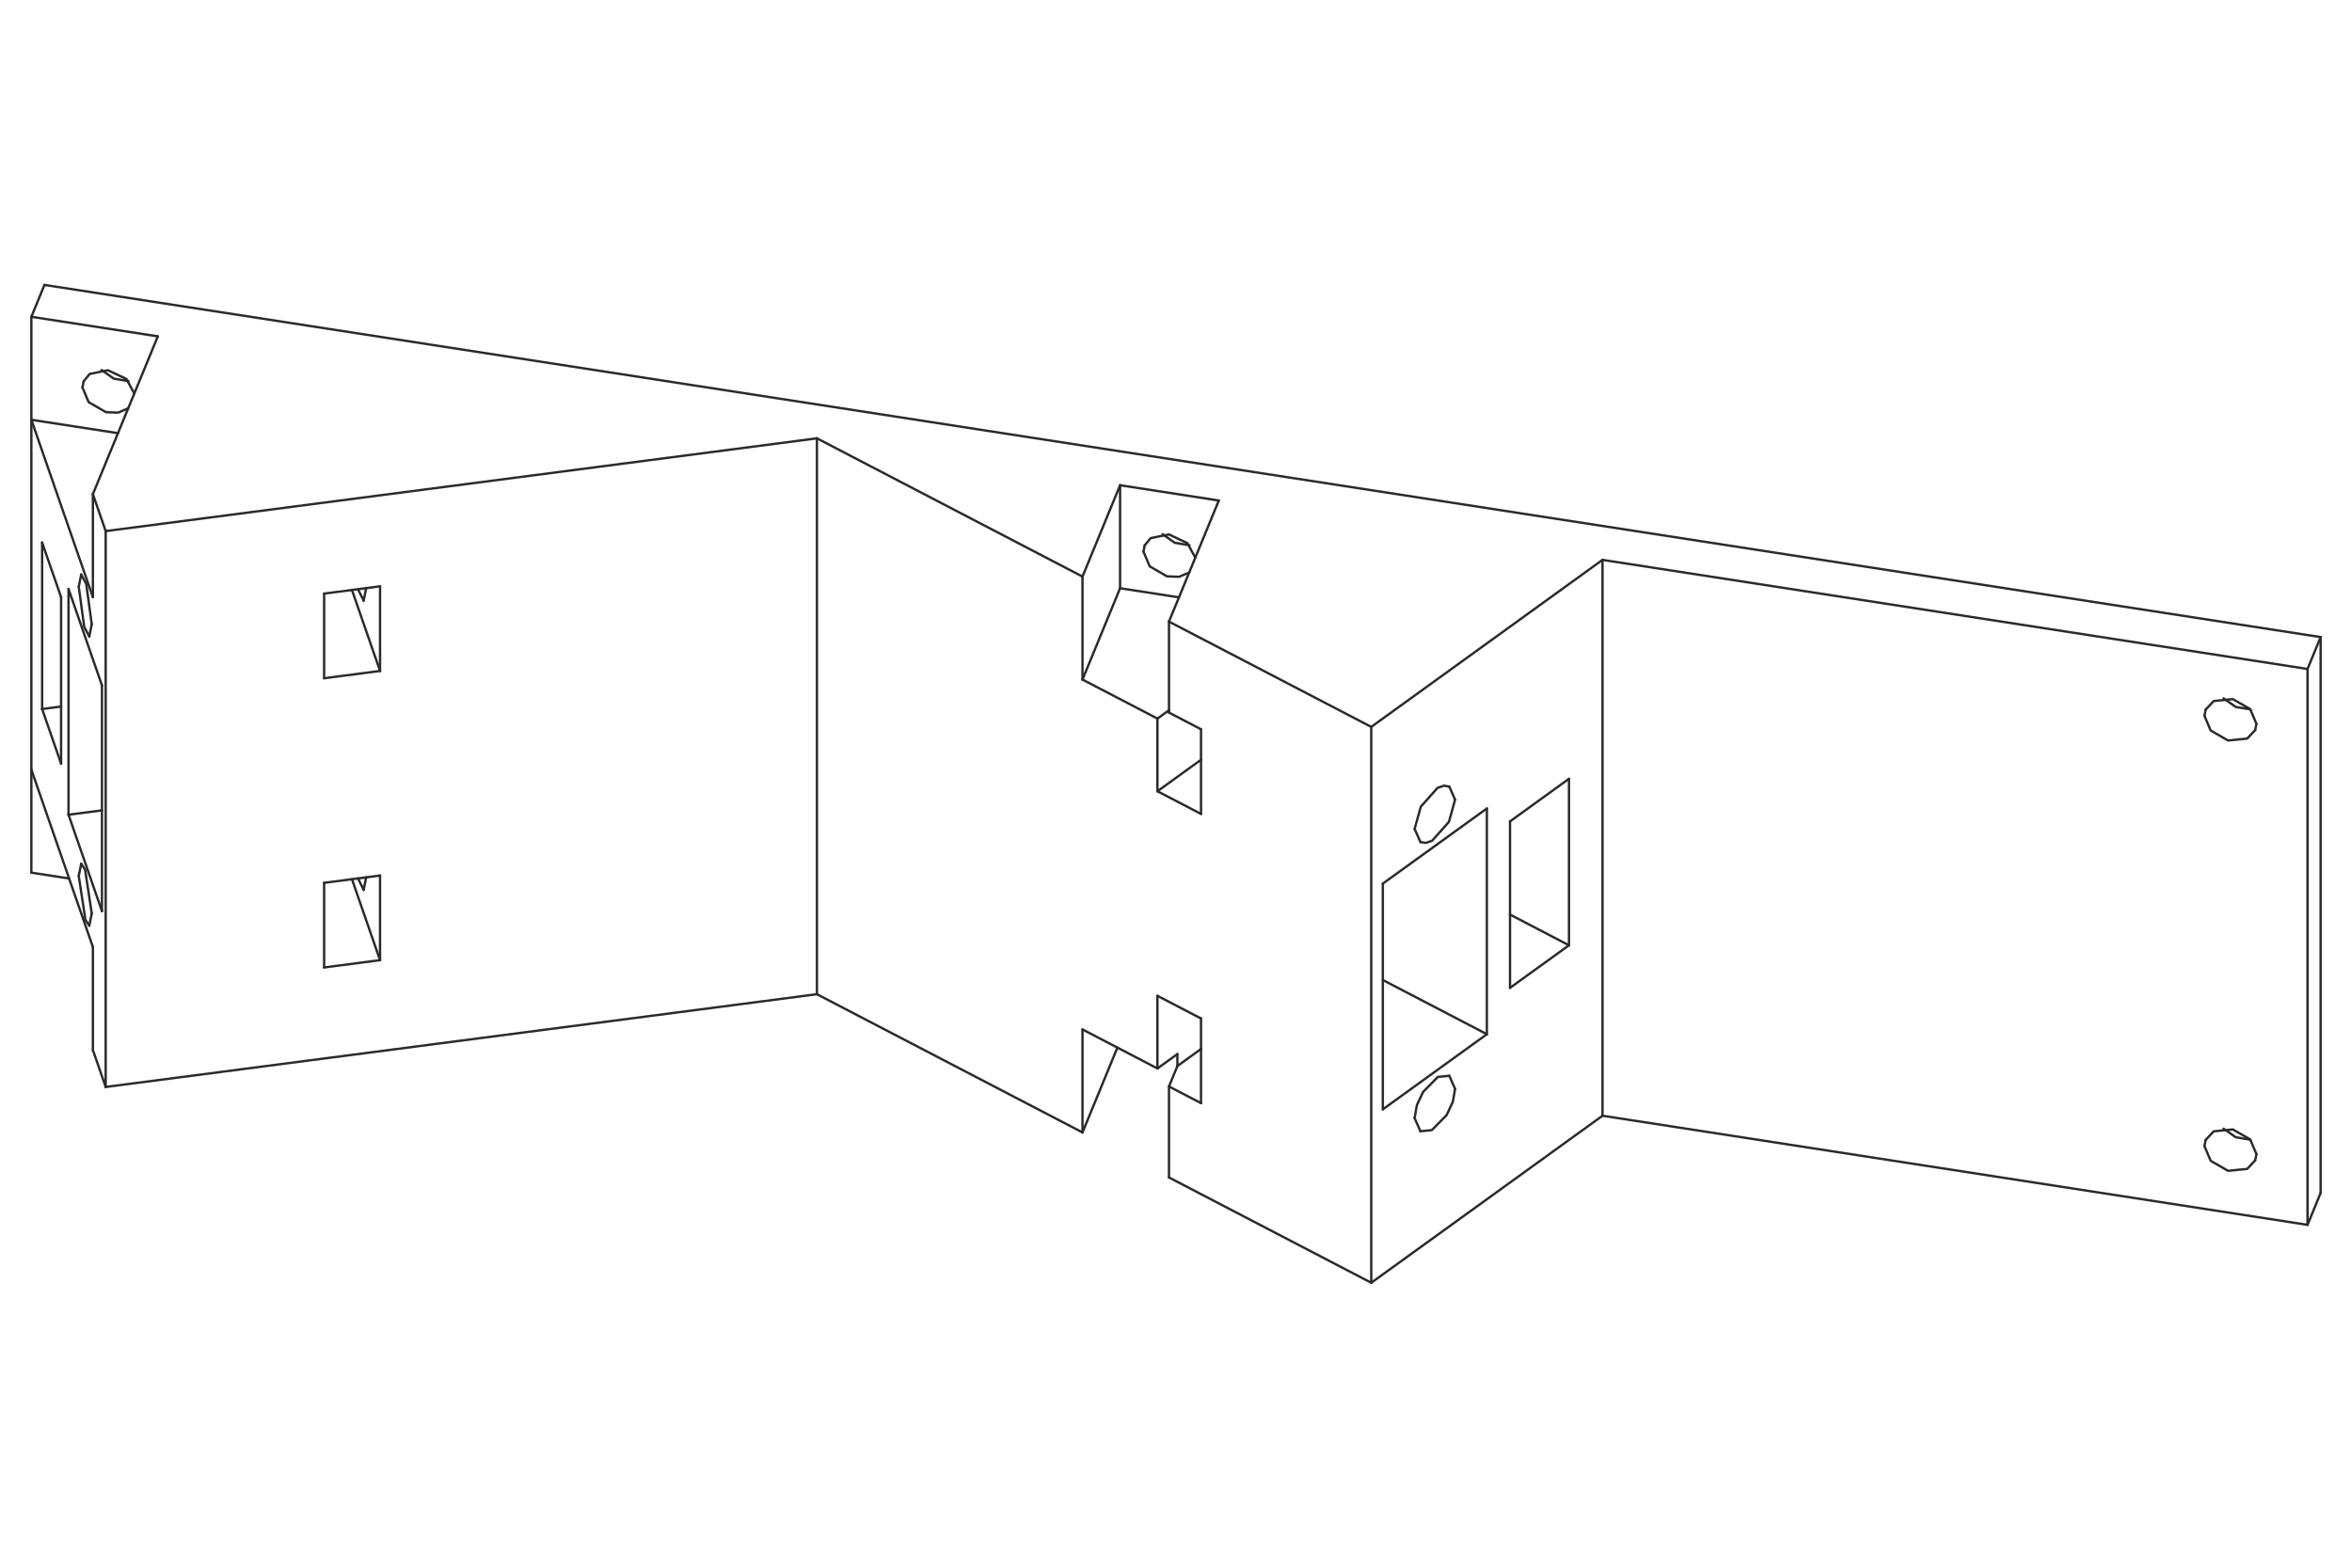
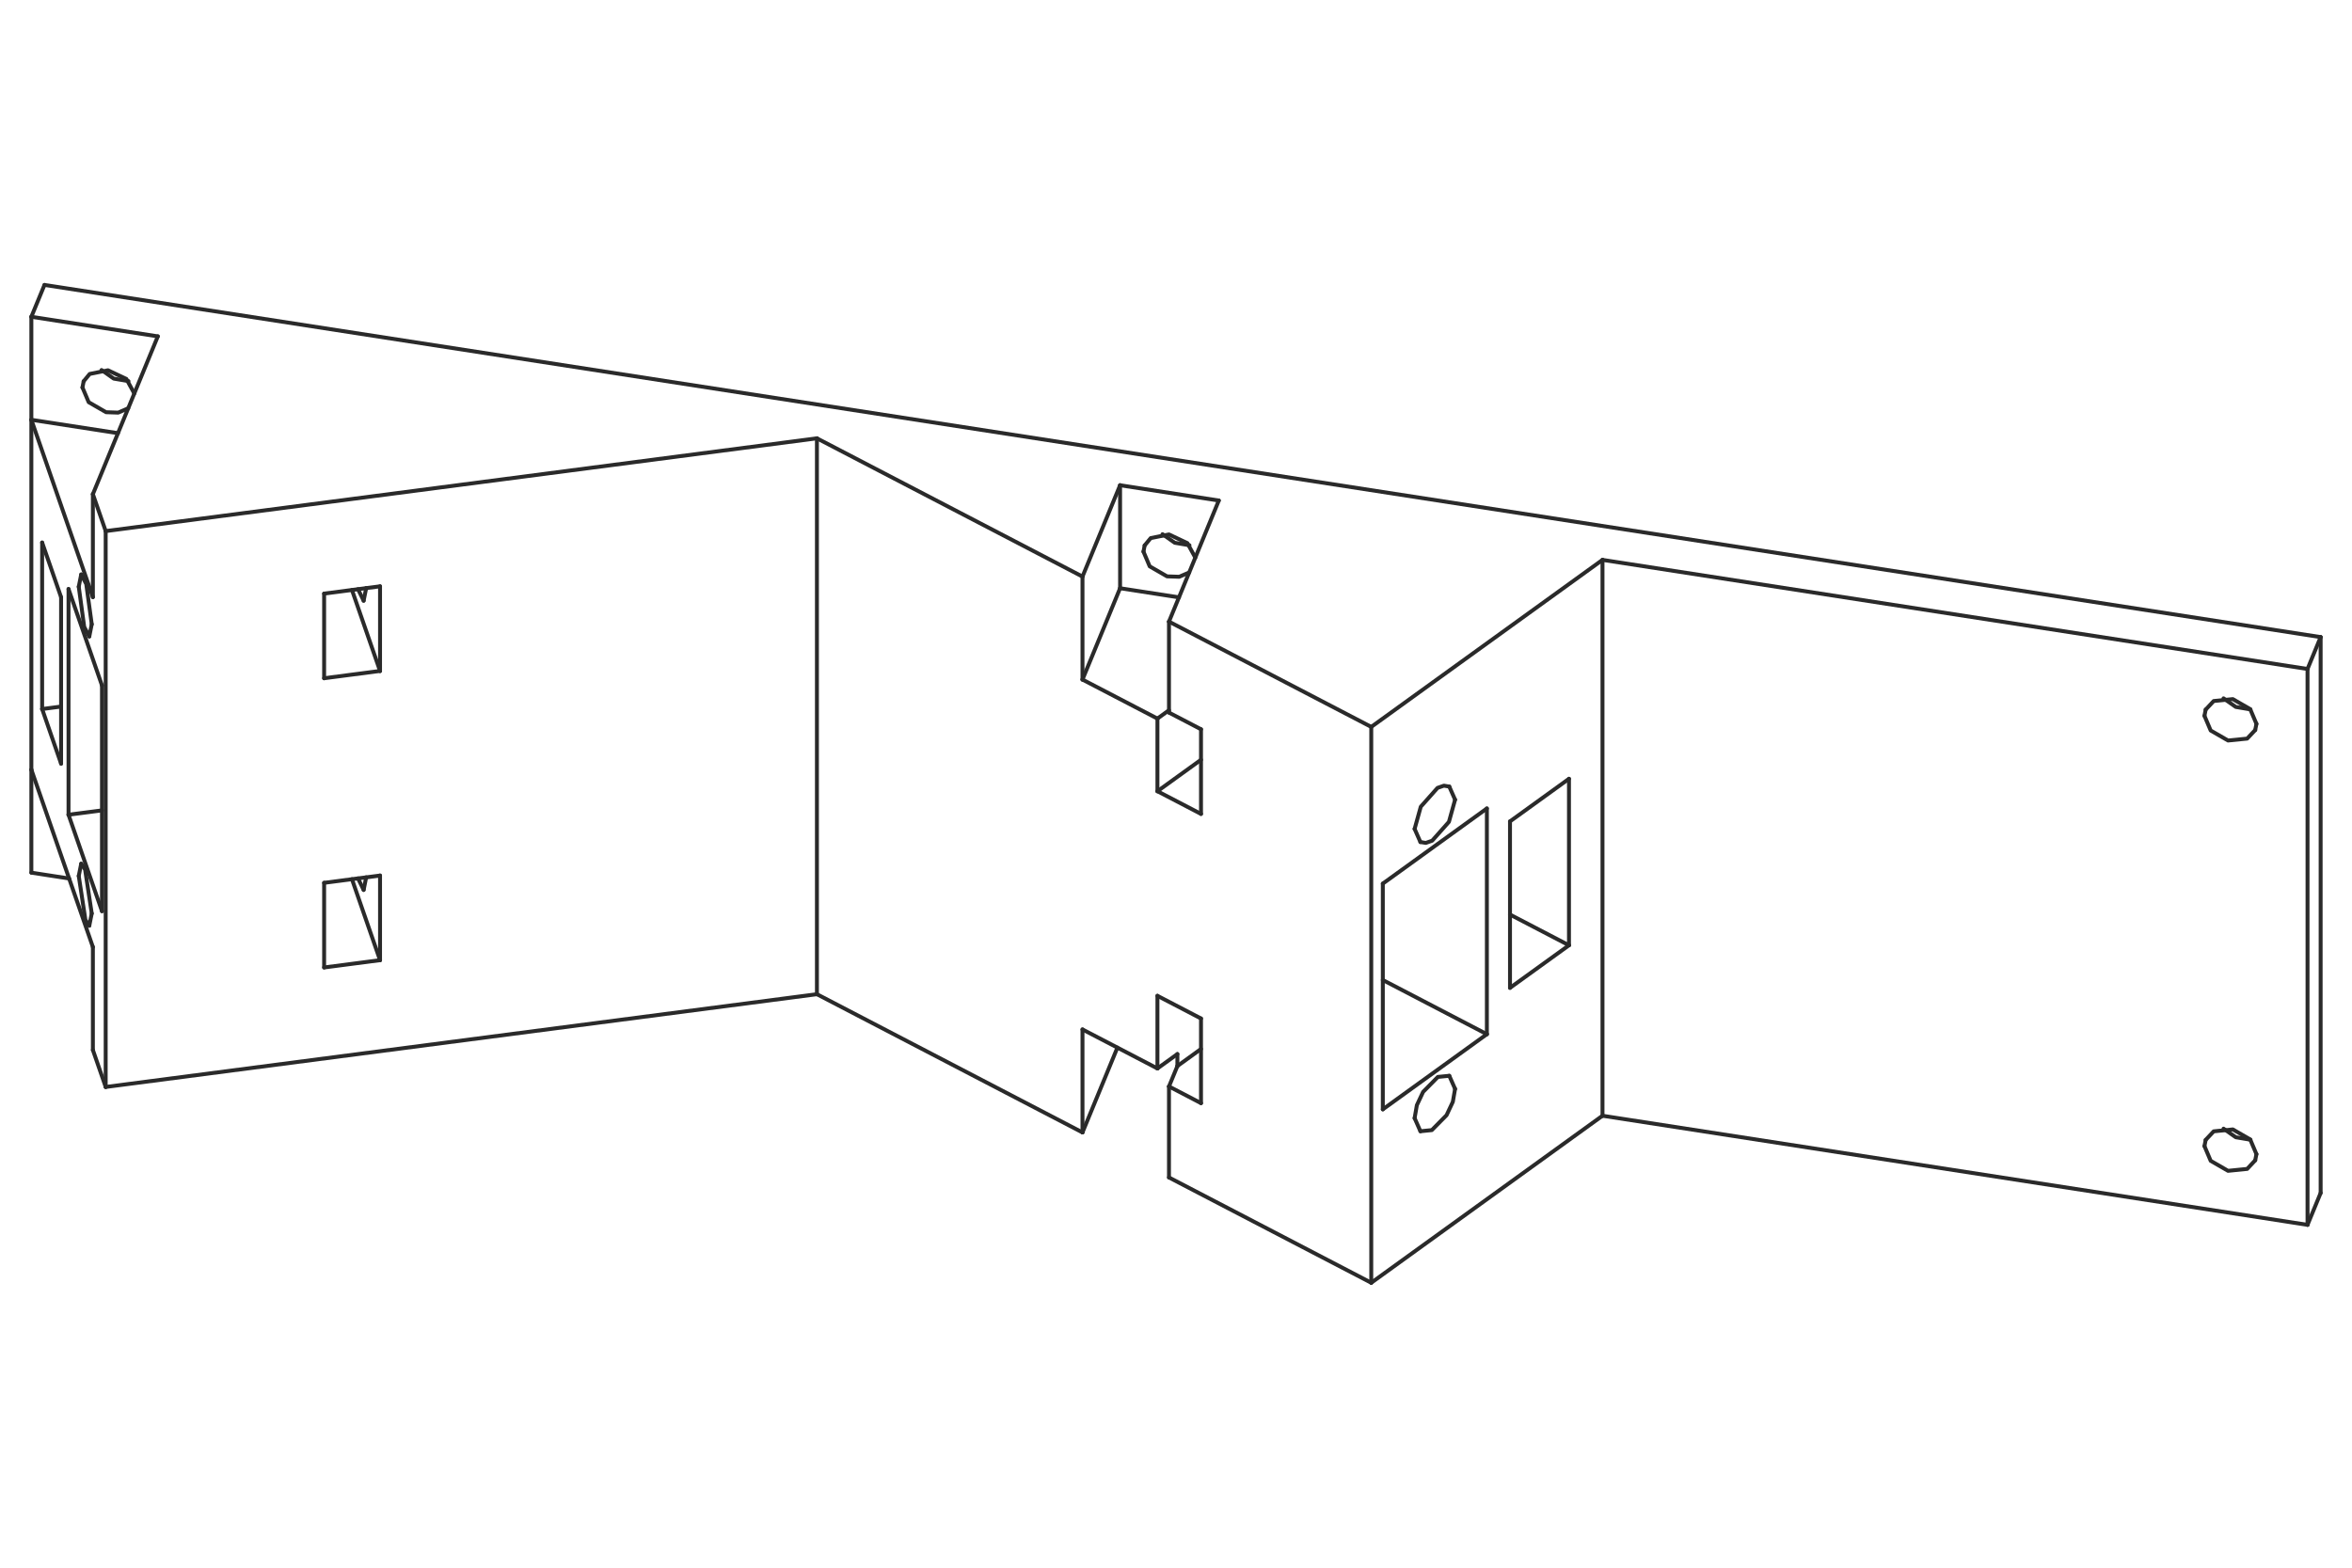
<svg xmlns="http://www.w3.org/2000/svg" width="1200" height="800" viewBox="0 0 1200 800" style="background: #ffffff;">
-   <path d="M 1124.72,365.28 L 1127.90,372.78 L 1136.76,377.89 L 1146.52,376.91 L 1150.62,372.53" fill="none" stroke="#2a2a2a" stroke-width="1.2" stroke-linecap="round" stroke-linejoin="round" />
-   <path d="M 1150.62,372.53 L 1151.24,369.38" fill="none" stroke="#2a2a2a" stroke-width="1.2" stroke-linecap="round" stroke-linejoin="round" />
-   <path d="M 1148.19,362.02 L 1140.69,360.75 L 1134.46,356.37" fill="none" stroke="#2a2a2a" stroke-width="1.2" stroke-linecap="round" stroke-linejoin="round" />
-   <path d="M 1124.72,584.86 L 1127.90,592.37 L 1136.76,597.48 L 1146.52,596.50 L 1150.62,592.11" fill="none" stroke="#2a2a2a" stroke-width="1.2" stroke-linecap="round" stroke-linejoin="round" />
-   <path d="M 1150.62,592.11 L 1151.24,588.96" fill="none" stroke="#2a2a2a" stroke-width="1.2" stroke-linecap="round" stroke-linejoin="round" />
-   <path d="M 1148.19,581.61 L 1140.69,580.34 L 1134.46,575.96" fill="none" stroke="#2a2a2a" stroke-width="1.2" stroke-linecap="round" stroke-linejoin="round" />
-   <path d="M 583.40,281.50 L 586.58,289.01 L 595.43,294.12 L 601.65,294.33 L 606.74,292.13" fill="none" stroke="#2a2a2a" stroke-width="1.2" stroke-linecap="round" stroke-linejoin="round" />
-   <path d="M 606.87,278.25 L 599.36,276.98 L 593.13,272.60" fill="none" stroke="#2a2a2a" stroke-width="1.2" stroke-linecap="round" stroke-linejoin="round" />
-   <path d="M 42.07,197.73 L 45.25,205.24 L 54.11,210.35 L 60.32,210.56 L 65.41,208.35" fill="none" stroke="#2a2a2a" stroke-width="1.2" stroke-linecap="round" stroke-linejoin="round" />
-   <path d="M 65.54,194.48 L 58.04,193.21 L 51.81,188.83" fill="none" stroke="#2a2a2a" stroke-width="1.2" stroke-linecap="round" stroke-linejoin="round" />
-   <path d="M 186.79,300.29 L 185.53,306.54" fill="none" stroke="#2a2a2a" stroke-width="1.2" stroke-linecap="round" stroke-linejoin="round" />
-   <path d="M 185.53,306.54 L 182.67,300.66" fill="none" stroke="#2a2a2a" stroke-width="1.2" stroke-linecap="round" stroke-linejoin="round" />
-   <path d="M 186.79,447.88 L 185.53,454.13" fill="none" stroke="#2a2a2a" stroke-width="1.2" stroke-linecap="round" stroke-linejoin="round" />
-   <path d="M 185.53,454.13 L 182.67,448.25" fill="none" stroke="#2a2a2a" stroke-width="1.2" stroke-linecap="round" stroke-linejoin="round" />
-   <path d="M 40.18,299.41 L 42.97,319.92 L 45.56,324.80" fill="none" stroke="#2a2a2a" stroke-width="1.2" stroke-linecap="round" stroke-linejoin="round" />
-   <path d="M 45.56,324.80 L 46.81,318.55" fill="none" stroke="#2a2a2a" stroke-width="1.2" stroke-linecap="round" stroke-linejoin="round" />
-   <path d="M 46.81,466.14 L 45.56,472.39" fill="none" stroke="#2a2a2a" stroke-width="1.2" stroke-linecap="round" stroke-linejoin="round" />
-   <path d="M 45.56,472.39 L 43.58,469.42 L 40.18,447.00" fill="none" stroke="#2a2a2a" stroke-width="1.2" stroke-linecap="round" stroke-linejoin="round" />
-   <path d="M 721.74,423.00 L 724.88,411.68 L 733.43,402.07 L 736.68,400.93 L 739.43,401.39" fill="none" stroke="#2a2a2a" stroke-width="1.2" stroke-linecap="round" stroke-linejoin="round" />
-   <path d="M 739.43,401.39 L 742.39,408.08" fill="none" stroke="#2a2a2a" stroke-width="1.2" stroke-linecap="round" stroke-linejoin="round" />
-   <path d="M 742.39,555.67 L 739.43,548.98" fill="none" stroke="#2a2a2a" stroke-width="1.2" stroke-linecap="round" stroke-linejoin="round" />
-   <path d="M 739.43,548.98 L 733.61,549.56 L 726.08,557.19 L 722.89,563.98 L 721.74,570.59" fill="none" stroke="#2a2a2a" stroke-width="1.2" stroke-linecap="round" stroke-linejoin="round" />
-   <path d="M 1184.00,325.11 L 22.69,145.40" fill="none" stroke="#2a2a2a" stroke-width="1.2" stroke-linecap="round" stroke-linejoin="round" />
-   <path d="M 1184.00,325.11 L 1184.00,608.78" fill="none" stroke="#2a2a2a" stroke-width="1.2" stroke-linecap="round" stroke-linejoin="round" />
-   <path d="M 16.00,445.32 L 16.00,392.76" fill="none" stroke="#2a2a2a" stroke-width="1.2" stroke-linecap="round" stroke-linejoin="round" />
-   <path d="M 16.00,214.22 L 16.00,392.76" fill="none" stroke="#2a2a2a" stroke-width="1.2" stroke-linecap="round" stroke-linejoin="round" />
-   <path d="M 16.00,161.66 L 16.00,214.22" fill="none" stroke="#2a2a2a" stroke-width="1.2" stroke-linecap="round" stroke-linejoin="round" />
-   <path d="M 22.69,145.40 L 16.00,161.66" fill="none" stroke="#2a2a2a" stroke-width="1.2" stroke-linecap="round" stroke-linejoin="round" />
-   <path d="M 52.03,464.98 L 52.03,349.78" fill="none" stroke="#2a2a2a" stroke-width="1.2" stroke-linecap="round" stroke-linejoin="round" />
-   <path d="M 34.96,415.76 L 34.96,300.57" fill="none" stroke="#2a2a2a" stroke-width="1.2" stroke-linecap="round" stroke-linejoin="round" />
-   <path d="M 34.96,415.76 L 52.03,413.54" fill="none" stroke="#2a2a2a" stroke-width="1.2" stroke-linecap="round" stroke-linejoin="round" />
-   <path d="M 758.61,527.75 L 705.52,500.11" fill="none" stroke="#2a2a2a" stroke-width="1.2" stroke-linecap="round" stroke-linejoin="round" />
-   <path d="M 758.61,527.75 L 758.61,412.56" fill="none" stroke="#2a2a2a" stroke-width="1.2" stroke-linecap="round" stroke-linejoin="round" />
-   <path d="M 705.52,566.11 L 705.52,450.91" fill="none" stroke="#2a2a2a" stroke-width="1.2" stroke-linecap="round" stroke-linejoin="round" />
-   <path d="M 21.50,361.82 L 31.17,360.56" fill="none" stroke="#2a2a2a" stroke-width="1.2" stroke-linecap="round" stroke-linejoin="round" />
-   <path d="M 31.17,389.71 L 21.50,361.82" fill="none" stroke="#2a2a2a" stroke-width="1.2" stroke-linecap="round" stroke-linejoin="round" />
-   <path d="M 31.17,304.76 L 21.50,276.87" fill="none" stroke="#2a2a2a" stroke-width="1.2" stroke-linecap="round" stroke-linejoin="round" />
-   <path d="M 800.50,482.38 L 770.41,504.11" fill="none" stroke="#2a2a2a" stroke-width="1.2" stroke-linecap="round" stroke-linejoin="round" />
-   <path d="M 800.50,482.38 L 770.41,466.71" fill="none" stroke="#2a2a2a" stroke-width="1.2" stroke-linecap="round" stroke-linejoin="round" />
-   <path d="M 800.50,397.42 L 770.41,419.16" fill="none" stroke="#2a2a2a" stroke-width="1.2" stroke-linecap="round" stroke-linejoin="round" />
-   <path d="M 596.42,554.43 L 600.71,544.01" fill="none" stroke="#2a2a2a" stroke-width="1.2" stroke-linecap="round" stroke-linejoin="round" />
-   <path d="M 612.76,562.94 L 596.42,554.43" fill="none" stroke="#2a2a2a" stroke-width="1.2" stroke-linecap="round" stroke-linejoin="round" />
-   <path d="M 612.76,535.30 L 600.71,544.01" fill="none" stroke="#2a2a2a" stroke-width="1.2" stroke-linecap="round" stroke-linejoin="round" />
-   <path d="M 52.03,464.98 L 34.96,415.76" fill="none" stroke="#2a2a2a" stroke-width="1.2" stroke-linecap="round" stroke-linejoin="round" />
-   <path d="M 52.03,349.78 L 34.96,300.57" fill="none" stroke="#2a2a2a" stroke-width="1.2" stroke-linecap="round" stroke-linejoin="round" />
-   <path d="M 31.17,389.71 L 31.17,304.76" fill="none" stroke="#2a2a2a" stroke-width="1.2" stroke-linecap="round" stroke-linejoin="round" />
-   <path d="M 21.50,361.82 L 21.50,276.87" fill="none" stroke="#2a2a2a" stroke-width="1.2" stroke-linecap="round" stroke-linejoin="round" />
-   <path d="M 40.18,447.00 L 41.43,440.75" fill="none" stroke="#2a2a2a" stroke-width="1.2" stroke-linecap="round" stroke-linejoin="round" />
-   <path d="M 41.43,440.75 L 43.41,443.72 L 46.81,466.14" fill="none" stroke="#2a2a2a" stroke-width="1.2" stroke-linecap="round" stroke-linejoin="round" />
-   <path d="M 46.81,318.55 L 44.01,298.04 L 41.43,293.16" fill="none" stroke="#2a2a2a" stroke-width="1.2" stroke-linecap="round" stroke-linejoin="round" />
-   <path d="M 41.43,293.16 L 40.18,299.41" fill="none" stroke="#2a2a2a" stroke-width="1.2" stroke-linecap="round" stroke-linejoin="round" />
-   <path d="M 47.39,535.83 L 47.39,483.27" fill="none" stroke="#2a2a2a" stroke-width="1.2" stroke-linecap="round" stroke-linejoin="round" />
-   <path d="M 53.92,554.68 L 47.39,535.83" fill="none" stroke="#2a2a2a" stroke-width="1.2" stroke-linecap="round" stroke-linejoin="round" />
-   <path d="M 53.92,271.02 L 53.92,554.68" fill="none" stroke="#2a2a2a" stroke-width="1.2" stroke-linecap="round" stroke-linejoin="round" />
-   <path d="M 53.92,271.02 L 47.39,252.17" fill="none" stroke="#2a2a2a" stroke-width="1.2" stroke-linecap="round" stroke-linejoin="round" />
-   <path d="M 47.39,252.17 L 47.39,304.72" fill="none" stroke="#2a2a2a" stroke-width="1.2" stroke-linecap="round" stroke-linejoin="round" />
-   <path d="M 16.00,214.22 L 47.39,304.72" fill="none" stroke="#2a2a2a" stroke-width="1.2" stroke-linecap="round" stroke-linejoin="round" />
-   <path d="M 16.00,392.76 L 47.39,483.27" fill="none" stroke="#2a2a2a" stroke-width="1.2" stroke-linecap="round" stroke-linejoin="round" />
-   <path d="M 16.00,445.32 L 35.26,448.30" fill="none" stroke="#2a2a2a" stroke-width="1.2" stroke-linecap="round" stroke-linejoin="round" />
-   <path d="M 1184.00,608.78 L 1177.31,625.04" fill="none" stroke="#2a2a2a" stroke-width="1.2" stroke-linecap="round" stroke-linejoin="round" />
-   <path d="M 1177.31,625.04 L 817.60,569.37" fill="none" stroke="#2a2a2a" stroke-width="1.2" stroke-linecap="round" stroke-linejoin="round" />
-   <path d="M 817.60,569.37 L 699.62,654.60" fill="none" stroke="#2a2a2a" stroke-width="1.2" stroke-linecap="round" stroke-linejoin="round" />
-   <path d="M 699.62,654.60 L 596.42,600.87" fill="none" stroke="#2a2a2a" stroke-width="1.2" stroke-linecap="round" stroke-linejoin="round" />
-   <path d="M 552.29,577.89 L 570.10,534.61" fill="none" stroke="#2a2a2a" stroke-width="1.2" stroke-linecap="round" stroke-linejoin="round" />
-   <path d="M 552.29,577.89 L 416.80,507.35" fill="none" stroke="#2a2a2a" stroke-width="1.2" stroke-linecap="round" stroke-linejoin="round" />
-   <path d="M 416.80,507.35 L 53.92,554.68" fill="none" stroke="#2a2a2a" stroke-width="1.2" stroke-linecap="round" stroke-linejoin="round" />
-   <path d="M 721.74,570.59 L 724.70,577.28" fill="none" stroke="#2a2a2a" stroke-width="1.2" stroke-linecap="round" stroke-linejoin="round" />
-   <path d="M 724.70,577.28 L 730.52,576.70 L 738.05,569.07 L 741.24,562.27 L 742.39,555.67" fill="none" stroke="#2a2a2a" stroke-width="1.2" stroke-linecap="round" stroke-linejoin="round" />
-   <path d="M 742.39,408.08 L 739.25,419.40 L 730.71,429.01 L 727.45,430.14 L 724.70,429.69" fill="none" stroke="#2a2a2a" stroke-width="1.2" stroke-linecap="round" stroke-linejoin="round" />
-   <path d="M 724.70,429.69 L 721.74,423.00" fill="none" stroke="#2a2a2a" stroke-width="1.2" stroke-linecap="round" stroke-linejoin="round" />
-   <path d="M 590.53,545.24 L 590.53,508.17" fill="none" stroke="#2a2a2a" stroke-width="1.2" stroke-linecap="round" stroke-linejoin="round" />
-   <path d="M 590.53,545.24 L 600.71,537.89" fill="none" stroke="#2a2a2a" stroke-width="1.2" stroke-linecap="round" stroke-linejoin="round" />
-   <path d="M 600.71,544.01 L 600.71,537.89" fill="none" stroke="#2a2a2a" stroke-width="1.2" stroke-linecap="round" stroke-linejoin="round" />
-   <path d="M 612.76,519.74 L 590.53,508.17" fill="none" stroke="#2a2a2a" stroke-width="1.2" stroke-linecap="round" stroke-linejoin="round" />
-   <path d="M 612.76,562.94 L 612.76,519.74" fill="none" stroke="#2a2a2a" stroke-width="1.2" stroke-linecap="round" stroke-linejoin="round" />
-   <path d="M 612.76,415.35 L 612.76,372.15" fill="none" stroke="#2a2a2a" stroke-width="1.2" stroke-linecap="round" stroke-linejoin="round" />
-   <path d="M 612.76,387.71 L 590.53,403.77" fill="none" stroke="#2a2a2a" stroke-width="1.2" stroke-linecap="round" stroke-linejoin="round" />
-   <path d="M 612.76,415.35 L 590.53,403.77" fill="none" stroke="#2a2a2a" stroke-width="1.2" stroke-linecap="round" stroke-linejoin="round" />
-   <path d="M 590.53,366.70 L 596.42,362.44" fill="none" stroke="#2a2a2a" stroke-width="1.2" stroke-linecap="round" stroke-linejoin="round" />
-   <path d="M 590.53,403.77 L 590.53,366.70" fill="none" stroke="#2a2a2a" stroke-width="1.2" stroke-linecap="round" stroke-linejoin="round" />
-   <path d="M 612.76,372.15 L 596.42,363.64" fill="none" stroke="#2a2a2a" stroke-width="1.2" stroke-linecap="round" stroke-linejoin="round" />
-   <path d="M 416.80,223.68 L 416.80,507.35" fill="none" stroke="#2a2a2a" stroke-width="1.2" stroke-linecap="round" stroke-linejoin="round" />
-   <path d="M 416.80,223.68 L 53.92,271.02" fill="none" stroke="#2a2a2a" stroke-width="1.2" stroke-linecap="round" stroke-linejoin="round" />
-   <path d="M 193.90,489.98 L 193.90,446.79" fill="none" stroke="#2a2a2a" stroke-width="1.2" stroke-linecap="round" stroke-linejoin="round" />
-   <path d="M 165.37,493.70 L 193.90,489.98" fill="none" stroke="#2a2a2a" stroke-width="1.2" stroke-linecap="round" stroke-linejoin="round" />
-   <path d="M 165.37,493.70 L 165.37,450.51" fill="none" stroke="#2a2a2a" stroke-width="1.2" stroke-linecap="round" stroke-linejoin="round" />
-   <path d="M 165.37,450.51 L 193.90,446.79" fill="none" stroke="#2a2a2a" stroke-width="1.2" stroke-linecap="round" stroke-linejoin="round" />
-   <path d="M 165.37,346.11 L 165.37,302.92" fill="none" stroke="#2a2a2a" stroke-width="1.2" stroke-linecap="round" stroke-linejoin="round" />
-   <path d="M 165.37,302.92 L 193.90,299.20" fill="none" stroke="#2a2a2a" stroke-width="1.2" stroke-linecap="round" stroke-linejoin="round" />
-   <path d="M 193.90,342.39 L 193.90,299.20" fill="none" stroke="#2a2a2a" stroke-width="1.2" stroke-linecap="round" stroke-linejoin="round" />
-   <path d="M 165.37,346.11 L 193.90,342.39" fill="none" stroke="#2a2a2a" stroke-width="1.2" stroke-linecap="round" stroke-linejoin="round" />
-   <path d="M 16.00,161.66 L 80.52,171.64" fill="none" stroke="#2a2a2a" stroke-width="1.2" stroke-linecap="round" stroke-linejoin="round" />
-   <path d="M 47.39,252.17 L 80.52,171.64" fill="none" stroke="#2a2a2a" stroke-width="1.2" stroke-linecap="round" stroke-linejoin="round" />
-   <path d="M 552.29,294.23 L 416.80,223.68" fill="none" stroke="#2a2a2a" stroke-width="1.2" stroke-linecap="round" stroke-linejoin="round" />
-   <path d="M 552.29,294.23 L 571.47,247.62" fill="none" stroke="#2a2a2a" stroke-width="1.2" stroke-linecap="round" stroke-linejoin="round" />
-   <path d="M 621.84,255.42 L 571.47,247.62" fill="none" stroke="#2a2a2a" stroke-width="1.2" stroke-linecap="round" stroke-linejoin="round" />
-   <path d="M 596.42,317.21 L 621.84,255.42" fill="none" stroke="#2a2a2a" stroke-width="1.2" stroke-linecap="round" stroke-linejoin="round" />
-   <path d="M 699.62,370.94 L 596.42,317.21" fill="none" stroke="#2a2a2a" stroke-width="1.2" stroke-linecap="round" stroke-linejoin="round" />
-   <path d="M 817.60,285.71 L 699.62,370.94" fill="none" stroke="#2a2a2a" stroke-width="1.2" stroke-linecap="round" stroke-linejoin="round" />
-   <path d="M 1177.31,341.38 L 817.60,285.71" fill="none" stroke="#2a2a2a" stroke-width="1.2" stroke-linecap="round" stroke-linejoin="round" />
-   <path d="M 1184.00,325.11 L 1177.31,341.38" fill="none" stroke="#2a2a2a" stroke-width="1.2" stroke-linecap="round" stroke-linejoin="round" />
-   <path d="M 596.42,317.21 L 596.42,363.64" fill="none" stroke="#2a2a2a" stroke-width="1.2" stroke-linecap="round" stroke-linejoin="round" />
-   <path d="M 552.29,346.79 L 590.53,366.70" fill="none" stroke="#2a2a2a" stroke-width="1.2" stroke-linecap="round" stroke-linejoin="round" />
-   <path d="M 552.29,294.23 L 552.29,346.79" fill="none" stroke="#2a2a2a" stroke-width="1.2" stroke-linecap="round" stroke-linejoin="round" />
-   <path d="M 552.29,577.89 L 552.29,525.33" fill="none" stroke="#2a2a2a" stroke-width="1.2" stroke-linecap="round" stroke-linejoin="round" />
-   <path d="M 552.29,525.33 L 590.53,545.24" fill="none" stroke="#2a2a2a" stroke-width="1.2" stroke-linecap="round" stroke-linejoin="round" />
-   <path d="M 596.42,600.87 L 596.42,554.43" fill="none" stroke="#2a2a2a" stroke-width="1.2" stroke-linecap="round" stroke-linejoin="round" />
-   <path d="M 699.62,370.94 L 699.62,654.60" fill="none" stroke="#2a2a2a" stroke-width="1.2" stroke-linecap="round" stroke-linejoin="round" />
-   <path d="M 1177.31,341.38 L 1177.31,625.04" fill="none" stroke="#2a2a2a" stroke-width="1.2" stroke-linecap="round" stroke-linejoin="round" />
-   <path d="M 800.50,482.38 L 800.50,397.42" fill="none" stroke="#2a2a2a" stroke-width="1.2" stroke-linecap="round" stroke-linejoin="round" />
-   <path d="M 770.41,504.11 L 770.41,419.16" fill="none" stroke="#2a2a2a" stroke-width="1.2" stroke-linecap="round" stroke-linejoin="round" />
-   <path d="M 758.61,527.75 L 705.52,566.11" fill="none" stroke="#2a2a2a" stroke-width="1.2" stroke-linecap="round" stroke-linejoin="round" />
-   <path d="M 758.61,412.56 L 705.52,450.91" fill="none" stroke="#2a2a2a" stroke-width="1.2" stroke-linecap="round" stroke-linejoin="round" />
-   <path d="M 817.60,285.71 L 817.60,569.37" fill="none" stroke="#2a2a2a" stroke-width="1.2" stroke-linecap="round" stroke-linejoin="round" />
-   <path d="M 1151.24,369.38 L 1148.06,361.87 L 1139.20,356.76 L 1129.44,357.74 L 1125.34,362.13" fill="none" stroke="#2a2a2a" stroke-width="1.2" stroke-linecap="round" stroke-linejoin="round" />
-   <path d="M 1125.34,362.13 L 1124.72,365.28" fill="none" stroke="#2a2a2a" stroke-width="1.2" stroke-linecap="round" stroke-linejoin="round" />
-   <path d="M 1151.24,588.96 L 1148.06,581.46 L 1139.20,576.35 L 1129.44,577.33 L 1125.34,581.71" fill="none" stroke="#2a2a2a" stroke-width="1.2" stroke-linecap="round" stroke-linejoin="round" />
-   <path d="M 1125.34,581.71 L 1124.72,584.86" fill="none" stroke="#2a2a2a" stroke-width="1.2" stroke-linecap="round" stroke-linejoin="round" />
-   <path d="M 179.57,301.07 L 193.90,342.39" fill="none" stroke="#2a2a2a" stroke-width="1.2" stroke-linecap="round" stroke-linejoin="round" />
-   <path d="M 186.79,300.12 L 186.79,300.29" fill="none" stroke="#2a2a2a" stroke-width="1.2" stroke-linecap="round" stroke-linejoin="round" />
-   <path d="M 179.57,448.66 L 193.90,489.98" fill="none" stroke="#2a2a2a" stroke-width="1.2" stroke-linecap="round" stroke-linejoin="round" />
-   <path d="M 186.79,447.71 L 186.79,447.88" fill="none" stroke="#2a2a2a" stroke-width="1.2" stroke-linecap="round" stroke-linejoin="round" />
-   <path d="M 552.29,346.79 L 571.47,300.18" fill="none" stroke="#2a2a2a" stroke-width="1.2" stroke-linecap="round" stroke-linejoin="round" />
-   <path d="M 571.47,247.62 L 571.47,300.18" fill="none" stroke="#2a2a2a" stroke-width="1.2" stroke-linecap="round" stroke-linejoin="round" />
-   <path d="M 571.47,300.18 L 601.51,304.83" fill="none" stroke="#2a2a2a" stroke-width="1.2" stroke-linecap="round" stroke-linejoin="round" />
-   <path d="M 609.85,284.56 L 605.79,277.15 L 596.41,272.72 L 587.09,274.60 L 584.01,278.35" fill="none" stroke="#2a2a2a" stroke-width="1.2" stroke-linecap="round" stroke-linejoin="round" />
-   <path d="M 584.01,278.35 L 583.40,281.50" fill="none" stroke="#2a2a2a" stroke-width="1.2" stroke-linecap="round" stroke-linejoin="round" />
-   <path d="M 16.00,214.22 L 60.19,221.05" fill="none" stroke="#2a2a2a" stroke-width="1.2" stroke-linecap="round" stroke-linejoin="round" />
-   <path d="M 68.52,200.79 L 64.47,193.37 L 55.08,188.95 L 45.76,190.83 L 42.68,194.58" fill="none" stroke="#2a2a2a" stroke-width="1.2" stroke-linecap="round" stroke-linejoin="round" />
-   <path d="M 42.68,194.58 L 42.07,197.73" fill="none" stroke="#2a2a2a" stroke-width="1.2" stroke-linecap="round" stroke-linejoin="round" />
+   <path d="M 1124.72,365.28 L 1127.90,372.78 L 1136.76,377.89 L 1146.52,376.91 L 1150.62,372.53" fill="none" stroke="#2a2a2a" stroke-width="2.0" stroke-linecap="round" stroke-linejoin="round" />
+   <path d="M 1150.62,372.53 L 1151.24,369.38" fill="none" stroke="#2a2a2a" stroke-width="2.0" stroke-linecap="round" stroke-linejoin="round" />
+   <path d="M 1148.19,362.02 L 1140.69,360.75 L 1134.46,356.37" fill="none" stroke="#2a2a2a" stroke-width="2.0" stroke-linecap="round" stroke-linejoin="round" />
+   <path d="M 1124.72,584.86 L 1127.90,592.37 L 1136.76,597.48 L 1146.52,596.50 L 1150.62,592.11" fill="none" stroke="#2a2a2a" stroke-width="2.0" stroke-linecap="round" stroke-linejoin="round" />
+   <path d="M 1150.62,592.11 L 1151.24,588.96" fill="none" stroke="#2a2a2a" stroke-width="2.0" stroke-linecap="round" stroke-linejoin="round" />
+   <path d="M 1148.19,581.61 L 1140.69,580.34 L 1134.46,575.96" fill="none" stroke="#2a2a2a" stroke-width="2.0" stroke-linecap="round" stroke-linejoin="round" />
+   <path d="M 583.40,281.50 L 586.58,289.01 L 595.43,294.12 L 601.65,294.33 L 606.74,292.13" fill="none" stroke="#2a2a2a" stroke-width="2.0" stroke-linecap="round" stroke-linejoin="round" />
+   <path d="M 606.87,278.25 L 599.36,276.98 L 593.13,272.60" fill="none" stroke="#2a2a2a" stroke-width="2.0" stroke-linecap="round" stroke-linejoin="round" />
+   <path d="M 42.07,197.73 L 45.25,205.24 L 54.11,210.35 L 60.32,210.56 L 65.41,208.35" fill="none" stroke="#2a2a2a" stroke-width="2.0" stroke-linecap="round" stroke-linejoin="round" />
+   <path d="M 65.54,194.48 L 58.04,193.21 L 51.81,188.83" fill="none" stroke="#2a2a2a" stroke-width="2.0" stroke-linecap="round" stroke-linejoin="round" />
+   <path d="M 186.79,300.29 L 185.53,306.54" fill="none" stroke="#2a2a2a" stroke-width="2.0" stroke-linecap="round" stroke-linejoin="round" />
+   <path d="M 185.53,306.54 L 182.67,300.66" fill="none" stroke="#2a2a2a" stroke-width="2.0" stroke-linecap="round" stroke-linejoin="round" />
+   <path d="M 186.79,447.88 L 185.53,454.13" fill="none" stroke="#2a2a2a" stroke-width="2.0" stroke-linecap="round" stroke-linejoin="round" />
+   <path d="M 185.53,454.13 L 182.67,448.25" fill="none" stroke="#2a2a2a" stroke-width="2.0" stroke-linecap="round" stroke-linejoin="round" />
+   <path d="M 40.18,299.41 L 42.97,319.92 L 45.56,324.80" fill="none" stroke="#2a2a2a" stroke-width="2.0" stroke-linecap="round" stroke-linejoin="round" />
+   <path d="M 45.56,324.80 L 46.81,318.55" fill="none" stroke="#2a2a2a" stroke-width="2.0" stroke-linecap="round" stroke-linejoin="round" />
+   <path d="M 46.81,466.14 L 45.56,472.39" fill="none" stroke="#2a2a2a" stroke-width="2.0" stroke-linecap="round" stroke-linejoin="round" />
+   <path d="M 45.56,472.39 L 43.58,469.42 L 40.18,447.00" fill="none" stroke="#2a2a2a" stroke-width="2.0" stroke-linecap="round" stroke-linejoin="round" />
+   <path d="M 721.74,423.00 L 724.88,411.68 L 733.43,402.07 L 736.68,400.93 L 739.43,401.39" fill="none" stroke="#2a2a2a" stroke-width="2.0" stroke-linecap="round" stroke-linejoin="round" />
+   <path d="M 739.43,401.39 L 742.39,408.08" fill="none" stroke="#2a2a2a" stroke-width="2.0" stroke-linecap="round" stroke-linejoin="round" />
+   <path d="M 742.39,555.67 L 739.43,548.98" fill="none" stroke="#2a2a2a" stroke-width="2.0" stroke-linecap="round" stroke-linejoin="round" />
+   <path d="M 739.43,548.98 L 733.61,549.56 L 726.08,557.19 L 722.89,563.98 L 721.74,570.59" fill="none" stroke="#2a2a2a" stroke-width="2.0" stroke-linecap="round" stroke-linejoin="round" />
+   <path d="M 1184.00,325.11 L 22.69,145.40" fill="none" stroke="#2a2a2a" stroke-width="2.0" stroke-linecap="round" stroke-linejoin="round" />
+   <path d="M 1184.00,325.11 L 1184.00,608.78" fill="none" stroke="#2a2a2a" stroke-width="2.0" stroke-linecap="round" stroke-linejoin="round" />
+   <path d="M 16.00,445.32 L 16.00,392.76" fill="none" stroke="#2a2a2a" stroke-width="2.0" stroke-linecap="round" stroke-linejoin="round" />
+   <path d="M 16.00,214.22 L 16.00,392.76" fill="none" stroke="#2a2a2a" stroke-width="2.0" stroke-linecap="round" stroke-linejoin="round" />
+   <path d="M 16.00,161.66 L 16.00,214.22" fill="none" stroke="#2a2a2a" stroke-width="2.0" stroke-linecap="round" stroke-linejoin="round" />
+   <path d="M 22.69,145.40 L 16.00,161.66" fill="none" stroke="#2a2a2a" stroke-width="2.0" stroke-linecap="round" stroke-linejoin="round" />
+   <path d="M 52.03,464.98 L 52.03,349.78" fill="none" stroke="#2a2a2a" stroke-width="2.0" stroke-linecap="round" stroke-linejoin="round" />
+   <path d="M 34.96,415.76 L 34.96,300.57" fill="none" stroke="#2a2a2a" stroke-width="2.0" stroke-linecap="round" stroke-linejoin="round" />
+   <path d="M 34.96,415.76 L 52.03,413.54" fill="none" stroke="#2a2a2a" stroke-width="2.0" stroke-linecap="round" stroke-linejoin="round" />
+   <path d="M 758.61,527.75 L 705.52,500.11" fill="none" stroke="#2a2a2a" stroke-width="2.0" stroke-linecap="round" stroke-linejoin="round" />
+   <path d="M 758.61,527.75 L 758.61,412.56" fill="none" stroke="#2a2a2a" stroke-width="2.0" stroke-linecap="round" stroke-linejoin="round" />
+   <path d="M 705.52,566.11 L 705.52,450.91" fill="none" stroke="#2a2a2a" stroke-width="2.0" stroke-linecap="round" stroke-linejoin="round" />
+   <path d="M 21.50,361.82 L 31.17,360.56" fill="none" stroke="#2a2a2a" stroke-width="2.0" stroke-linecap="round" stroke-linejoin="round" />
+   <path d="M 31.17,389.71 L 21.50,361.82" fill="none" stroke="#2a2a2a" stroke-width="2.0" stroke-linecap="round" stroke-linejoin="round" />
+   <path d="M 31.17,304.76 L 21.50,276.87" fill="none" stroke="#2a2a2a" stroke-width="2.0" stroke-linecap="round" stroke-linejoin="round" />
+   <path d="M 800.50,482.38 L 770.41,504.11" fill="none" stroke="#2a2a2a" stroke-width="2.0" stroke-linecap="round" stroke-linejoin="round" />
+   <path d="M 800.50,482.38 L 770.41,466.71" fill="none" stroke="#2a2a2a" stroke-width="2.0" stroke-linecap="round" stroke-linejoin="round" />
+   <path d="M 800.50,397.42 L 770.41,419.16" fill="none" stroke="#2a2a2a" stroke-width="2.0" stroke-linecap="round" stroke-linejoin="round" />
+   <path d="M 596.42,554.43 L 600.71,544.01" fill="none" stroke="#2a2a2a" stroke-width="2.0" stroke-linecap="round" stroke-linejoin="round" />
+   <path d="M 612.76,562.94 L 596.42,554.43" fill="none" stroke="#2a2a2a" stroke-width="2.0" stroke-linecap="round" stroke-linejoin="round" />
+   <path d="M 612.76,535.30 L 600.71,544.01" fill="none" stroke="#2a2a2a" stroke-width="2.0" stroke-linecap="round" stroke-linejoin="round" />
+   <path d="M 52.03,464.98 L 34.96,415.76" fill="none" stroke="#2a2a2a" stroke-width="2.0" stroke-linecap="round" stroke-linejoin="round" />
+   <path d="M 52.03,349.78 L 34.96,300.57" fill="none" stroke="#2a2a2a" stroke-width="2.0" stroke-linecap="round" stroke-linejoin="round" />
+   <path d="M 31.17,389.71 L 31.17,304.76" fill="none" stroke="#2a2a2a" stroke-width="2.0" stroke-linecap="round" stroke-linejoin="round" />
+   <path d="M 21.50,361.82 L 21.50,276.87" fill="none" stroke="#2a2a2a" stroke-width="2.0" stroke-linecap="round" stroke-linejoin="round" />
+   <path d="M 40.18,447.00 L 41.43,440.75" fill="none" stroke="#2a2a2a" stroke-width="2.0" stroke-linecap="round" stroke-linejoin="round" />
+   <path d="M 41.43,440.75 L 43.41,443.72 L 46.81,466.14" fill="none" stroke="#2a2a2a" stroke-width="2.0" stroke-linecap="round" stroke-linejoin="round" />
+   <path d="M 46.81,318.55 L 44.01,298.04 L 41.43,293.16" fill="none" stroke="#2a2a2a" stroke-width="2.0" stroke-linecap="round" stroke-linejoin="round" />
+   <path d="M 41.43,293.16 L 40.18,299.41" fill="none" stroke="#2a2a2a" stroke-width="2.0" stroke-linecap="round" stroke-linejoin="round" />
+   <path d="M 47.39,535.83 L 47.39,483.27" fill="none" stroke="#2a2a2a" stroke-width="2.0" stroke-linecap="round" stroke-linejoin="round" />
+   <path d="M 53.92,554.68 L 47.39,535.83" fill="none" stroke="#2a2a2a" stroke-width="2.0" stroke-linecap="round" stroke-linejoin="round" />
+   <path d="M 53.92,271.02 L 53.92,554.68" fill="none" stroke="#2a2a2a" stroke-width="2.0" stroke-linecap="round" stroke-linejoin="round" />
+   <path d="M 53.92,271.02 L 47.39,252.17" fill="none" stroke="#2a2a2a" stroke-width="2.0" stroke-linecap="round" stroke-linejoin="round" />
+   <path d="M 47.39,252.17 L 47.39,304.72" fill="none" stroke="#2a2a2a" stroke-width="2.0" stroke-linecap="round" stroke-linejoin="round" />
+   <path d="M 16.00,214.22 L 47.39,304.72" fill="none" stroke="#2a2a2a" stroke-width="2.0" stroke-linecap="round" stroke-linejoin="round" />
+   <path d="M 16.00,392.76 L 47.39,483.27" fill="none" stroke="#2a2a2a" stroke-width="2.0" stroke-linecap="round" stroke-linejoin="round" />
+   <path d="M 16.00,445.32 L 35.26,448.30" fill="none" stroke="#2a2a2a" stroke-width="2.0" stroke-linecap="round" stroke-linejoin="round" />
+   <path d="M 1184.00,608.78 L 1177.31,625.04" fill="none" stroke="#2a2a2a" stroke-width="2.0" stroke-linecap="round" stroke-linejoin="round" />
+   <path d="M 1177.31,625.04 L 817.60,569.37" fill="none" stroke="#2a2a2a" stroke-width="2.0" stroke-linecap="round" stroke-linejoin="round" />
+   <path d="M 817.60,569.37 L 699.62,654.60" fill="none" stroke="#2a2a2a" stroke-width="2.0" stroke-linecap="round" stroke-linejoin="round" />
+   <path d="M 699.62,654.60 L 596.42,600.87" fill="none" stroke="#2a2a2a" stroke-width="2.0" stroke-linecap="round" stroke-linejoin="round" />
+   <path d="M 552.29,577.89 L 570.10,534.61" fill="none" stroke="#2a2a2a" stroke-width="2.0" stroke-linecap="round" stroke-linejoin="round" />
+   <path d="M 552.29,577.89 L 416.80,507.35" fill="none" stroke="#2a2a2a" stroke-width="2.0" stroke-linecap="round" stroke-linejoin="round" />
+   <path d="M 416.80,507.35 L 53.92,554.68" fill="none" stroke="#2a2a2a" stroke-width="2.0" stroke-linecap="round" stroke-linejoin="round" />
+   <path d="M 721.74,570.59 L 724.70,577.28" fill="none" stroke="#2a2a2a" stroke-width="2.0" stroke-linecap="round" stroke-linejoin="round" />
+   <path d="M 724.70,577.28 L 730.52,576.70 L 738.05,569.07 L 741.24,562.27 L 742.39,555.67" fill="none" stroke="#2a2a2a" stroke-width="2.0" stroke-linecap="round" stroke-linejoin="round" />
+   <path d="M 742.39,408.08 L 739.25,419.40 L 730.71,429.01 L 727.45,430.14 L 724.70,429.69" fill="none" stroke="#2a2a2a" stroke-width="2.0" stroke-linecap="round" stroke-linejoin="round" />
+   <path d="M 724.70,429.69 L 721.74,423.00" fill="none" stroke="#2a2a2a" stroke-width="2.0" stroke-linecap="round" stroke-linejoin="round" />
+   <path d="M 590.53,545.24 L 590.53,508.17" fill="none" stroke="#2a2a2a" stroke-width="2.0" stroke-linecap="round" stroke-linejoin="round" />
+   <path d="M 590.53,545.24 L 600.71,537.89" fill="none" stroke="#2a2a2a" stroke-width="2.0" stroke-linecap="round" stroke-linejoin="round" />
+   <path d="M 600.71,544.01 L 600.71,537.89" fill="none" stroke="#2a2a2a" stroke-width="2.0" stroke-linecap="round" stroke-linejoin="round" />
+   <path d="M 612.76,519.74 L 590.53,508.17" fill="none" stroke="#2a2a2a" stroke-width="2.0" stroke-linecap="round" stroke-linejoin="round" />
+   <path d="M 612.76,562.94 L 612.76,519.74" fill="none" stroke="#2a2a2a" stroke-width="2.0" stroke-linecap="round" stroke-linejoin="round" />
+   <path d="M 612.76,415.35 L 612.76,372.15" fill="none" stroke="#2a2a2a" stroke-width="2.0" stroke-linecap="round" stroke-linejoin="round" />
+   <path d="M 612.76,387.71 L 590.53,403.77" fill="none" stroke="#2a2a2a" stroke-width="2.0" stroke-linecap="round" stroke-linejoin="round" />
+   <path d="M 612.76,415.35 L 590.53,403.77" fill="none" stroke="#2a2a2a" stroke-width="2.0" stroke-linecap="round" stroke-linejoin="round" />
+   <path d="M 590.53,366.70 L 596.42,362.44" fill="none" stroke="#2a2a2a" stroke-width="2.0" stroke-linecap="round" stroke-linejoin="round" />
+   <path d="M 590.53,403.77 L 590.53,366.70" fill="none" stroke="#2a2a2a" stroke-width="2.0" stroke-linecap="round" stroke-linejoin="round" />
+   <path d="M 612.76,372.15 L 596.42,363.64" fill="none" stroke="#2a2a2a" stroke-width="2.0" stroke-linecap="round" stroke-linejoin="round" />
+   <path d="M 416.80,223.68 L 416.80,507.35" fill="none" stroke="#2a2a2a" stroke-width="2.0" stroke-linecap="round" stroke-linejoin="round" />
+   <path d="M 416.80,223.68 L 53.92,271.02" fill="none" stroke="#2a2a2a" stroke-width="2.0" stroke-linecap="round" stroke-linejoin="round" />
+   <path d="M 193.90,489.98 L 193.90,446.79" fill="none" stroke="#2a2a2a" stroke-width="2.0" stroke-linecap="round" stroke-linejoin="round" />
+   <path d="M 165.37,493.70 L 193.90,489.98" fill="none" stroke="#2a2a2a" stroke-width="2.0" stroke-linecap="round" stroke-linejoin="round" />
+   <path d="M 165.37,493.70 L 165.37,450.51" fill="none" stroke="#2a2a2a" stroke-width="2.0" stroke-linecap="round" stroke-linejoin="round" />
+   <path d="M 165.37,450.51 L 193.90,446.79" fill="none" stroke="#2a2a2a" stroke-width="2.0" stroke-linecap="round" stroke-linejoin="round" />
+   <path d="M 165.37,346.11 L 165.37,302.92" fill="none" stroke="#2a2a2a" stroke-width="2.0" stroke-linecap="round" stroke-linejoin="round" />
+   <path d="M 165.37,302.92 L 193.90,299.20" fill="none" stroke="#2a2a2a" stroke-width="2.0" stroke-linecap="round" stroke-linejoin="round" />
+   <path d="M 193.90,342.39 L 193.90,299.20" fill="none" stroke="#2a2a2a" stroke-width="2.0" stroke-linecap="round" stroke-linejoin="round" />
+   <path d="M 165.37,346.11 L 193.90,342.39" fill="none" stroke="#2a2a2a" stroke-width="2.0" stroke-linecap="round" stroke-linejoin="round" />
+   <path d="M 16.00,161.66 L 80.52,171.64" fill="none" stroke="#2a2a2a" stroke-width="2.0" stroke-linecap="round" stroke-linejoin="round" />
+   <path d="M 47.39,252.17 L 80.52,171.64" fill="none" stroke="#2a2a2a" stroke-width="2.0" stroke-linecap="round" stroke-linejoin="round" />
+   <path d="M 552.29,294.23 L 416.80,223.68" fill="none" stroke="#2a2a2a" stroke-width="2.0" stroke-linecap="round" stroke-linejoin="round" />
+   <path d="M 552.29,294.23 L 571.47,247.62" fill="none" stroke="#2a2a2a" stroke-width="2.0" stroke-linecap="round" stroke-linejoin="round" />
+   <path d="M 621.84,255.42 L 571.47,247.62" fill="none" stroke="#2a2a2a" stroke-width="2.0" stroke-linecap="round" stroke-linejoin="round" />
+   <path d="M 596.42,317.21 L 621.84,255.42" fill="none" stroke="#2a2a2a" stroke-width="2.0" stroke-linecap="round" stroke-linejoin="round" />
+   <path d="M 699.62,370.94 L 596.42,317.21" fill="none" stroke="#2a2a2a" stroke-width="2.0" stroke-linecap="round" stroke-linejoin="round" />
+   <path d="M 817.60,285.71 L 699.62,370.94" fill="none" stroke="#2a2a2a" stroke-width="2.0" stroke-linecap="round" stroke-linejoin="round" />
+   <path d="M 1177.31,341.38 L 817.60,285.71" fill="none" stroke="#2a2a2a" stroke-width="2.0" stroke-linecap="round" stroke-linejoin="round" />
+   <path d="M 1184.00,325.11 L 1177.31,341.38" fill="none" stroke="#2a2a2a" stroke-width="2.0" stroke-linecap="round" stroke-linejoin="round" />
+   <path d="M 596.42,317.21 L 596.42,363.64" fill="none" stroke="#2a2a2a" stroke-width="2.0" stroke-linecap="round" stroke-linejoin="round" />
+   <path d="M 552.29,346.79 L 590.53,366.70" fill="none" stroke="#2a2a2a" stroke-width="2.0" stroke-linecap="round" stroke-linejoin="round" />
+   <path d="M 552.29,294.23 L 552.29,346.79" fill="none" stroke="#2a2a2a" stroke-width="2.0" stroke-linecap="round" stroke-linejoin="round" />
+   <path d="M 552.29,577.89 L 552.29,525.33" fill="none" stroke="#2a2a2a" stroke-width="2.0" stroke-linecap="round" stroke-linejoin="round" />
+   <path d="M 552.29,525.33 L 590.53,545.24" fill="none" stroke="#2a2a2a" stroke-width="2.0" stroke-linecap="round" stroke-linejoin="round" />
+   <path d="M 596.42,600.87 L 596.42,554.43" fill="none" stroke="#2a2a2a" stroke-width="2.0" stroke-linecap="round" stroke-linejoin="round" />
+   <path d="M 699.62,370.94 L 699.62,654.60" fill="none" stroke="#2a2a2a" stroke-width="2.0" stroke-linecap="round" stroke-linejoin="round" />
+   <path d="M 1177.31,341.38 L 1177.31,625.04" fill="none" stroke="#2a2a2a" stroke-width="2.0" stroke-linecap="round" stroke-linejoin="round" />
+   <path d="M 800.50,482.38 L 800.50,397.42" fill="none" stroke="#2a2a2a" stroke-width="2.0" stroke-linecap="round" stroke-linejoin="round" />
+   <path d="M 770.41,504.11 L 770.41,419.16" fill="none" stroke="#2a2a2a" stroke-width="2.0" stroke-linecap="round" stroke-linejoin="round" />
+   <path d="M 758.61,527.75 L 705.52,566.11" fill="none" stroke="#2a2a2a" stroke-width="2.0" stroke-linecap="round" stroke-linejoin="round" />
+   <path d="M 758.61,412.56 L 705.52,450.91" fill="none" stroke="#2a2a2a" stroke-width="2.0" stroke-linecap="round" stroke-linejoin="round" />
+   <path d="M 817.60,285.71 L 817.60,569.37" fill="none" stroke="#2a2a2a" stroke-width="2.0" stroke-linecap="round" stroke-linejoin="round" />
+   <path d="M 1151.24,369.38 L 1148.06,361.87 L 1139.20,356.76 L 1129.44,357.74 L 1125.34,362.13" fill="none" stroke="#2a2a2a" stroke-width="2.0" stroke-linecap="round" stroke-linejoin="round" />
+   <path d="M 1125.34,362.13 L 1124.72,365.28" fill="none" stroke="#2a2a2a" stroke-width="2.0" stroke-linecap="round" stroke-linejoin="round" />
+   <path d="M 1151.24,588.96 L 1148.06,581.46 L 1139.20,576.35 L 1129.44,577.33 L 1125.34,581.71" fill="none" stroke="#2a2a2a" stroke-width="2.0" stroke-linecap="round" stroke-linejoin="round" />
+   <path d="M 1125.34,581.71 L 1124.72,584.86" fill="none" stroke="#2a2a2a" stroke-width="2.0" stroke-linecap="round" stroke-linejoin="round" />
+   <path d="M 179.57,301.07 L 193.90,342.39" fill="none" stroke="#2a2a2a" stroke-width="2.0" stroke-linecap="round" stroke-linejoin="round" />
+   <path d="M 186.79,300.12 L 186.79,300.29" fill="none" stroke="#2a2a2a" stroke-width="2.0" stroke-linecap="round" stroke-linejoin="round" />
+   <path d="M 179.57,448.66 L 193.90,489.98" fill="none" stroke="#2a2a2a" stroke-width="2.0" stroke-linecap="round" stroke-linejoin="round" />
+   <path d="M 186.79,447.71 L 186.79,447.88" fill="none" stroke="#2a2a2a" stroke-width="2.0" stroke-linecap="round" stroke-linejoin="round" />
+   <path d="M 552.29,346.79 L 571.47,300.18" fill="none" stroke="#2a2a2a" stroke-width="2.0" stroke-linecap="round" stroke-linejoin="round" />
+   <path d="M 571.47,247.62 L 571.47,300.18" fill="none" stroke="#2a2a2a" stroke-width="2.0" stroke-linecap="round" stroke-linejoin="round" />
+   <path d="M 571.47,300.18 L 601.51,304.83" fill="none" stroke="#2a2a2a" stroke-width="2.0" stroke-linecap="round" stroke-linejoin="round" />
+   <path d="M 609.85,284.56 L 605.79,277.15 L 596.41,272.72 L 587.09,274.60 L 584.01,278.35" fill="none" stroke="#2a2a2a" stroke-width="2.0" stroke-linecap="round" stroke-linejoin="round" />
+   <path d="M 584.01,278.35 L 583.40,281.50" fill="none" stroke="#2a2a2a" stroke-width="2.0" stroke-linecap="round" stroke-linejoin="round" />
+   <path d="M 16.00,214.22 L 60.19,221.05" fill="none" stroke="#2a2a2a" stroke-width="2.0" stroke-linecap="round" stroke-linejoin="round" />
+   <path d="M 68.52,200.79 L 64.47,193.37 L 55.08,188.95 L 45.76,190.83 L 42.68,194.58" fill="none" stroke="#2a2a2a" stroke-width="2.0" stroke-linecap="round" stroke-linejoin="round" />
+   <path d="M 42.68,194.58 L 42.07,197.73" fill="none" stroke="#2a2a2a" stroke-width="2.0" stroke-linecap="round" stroke-linejoin="round" />
</svg>
